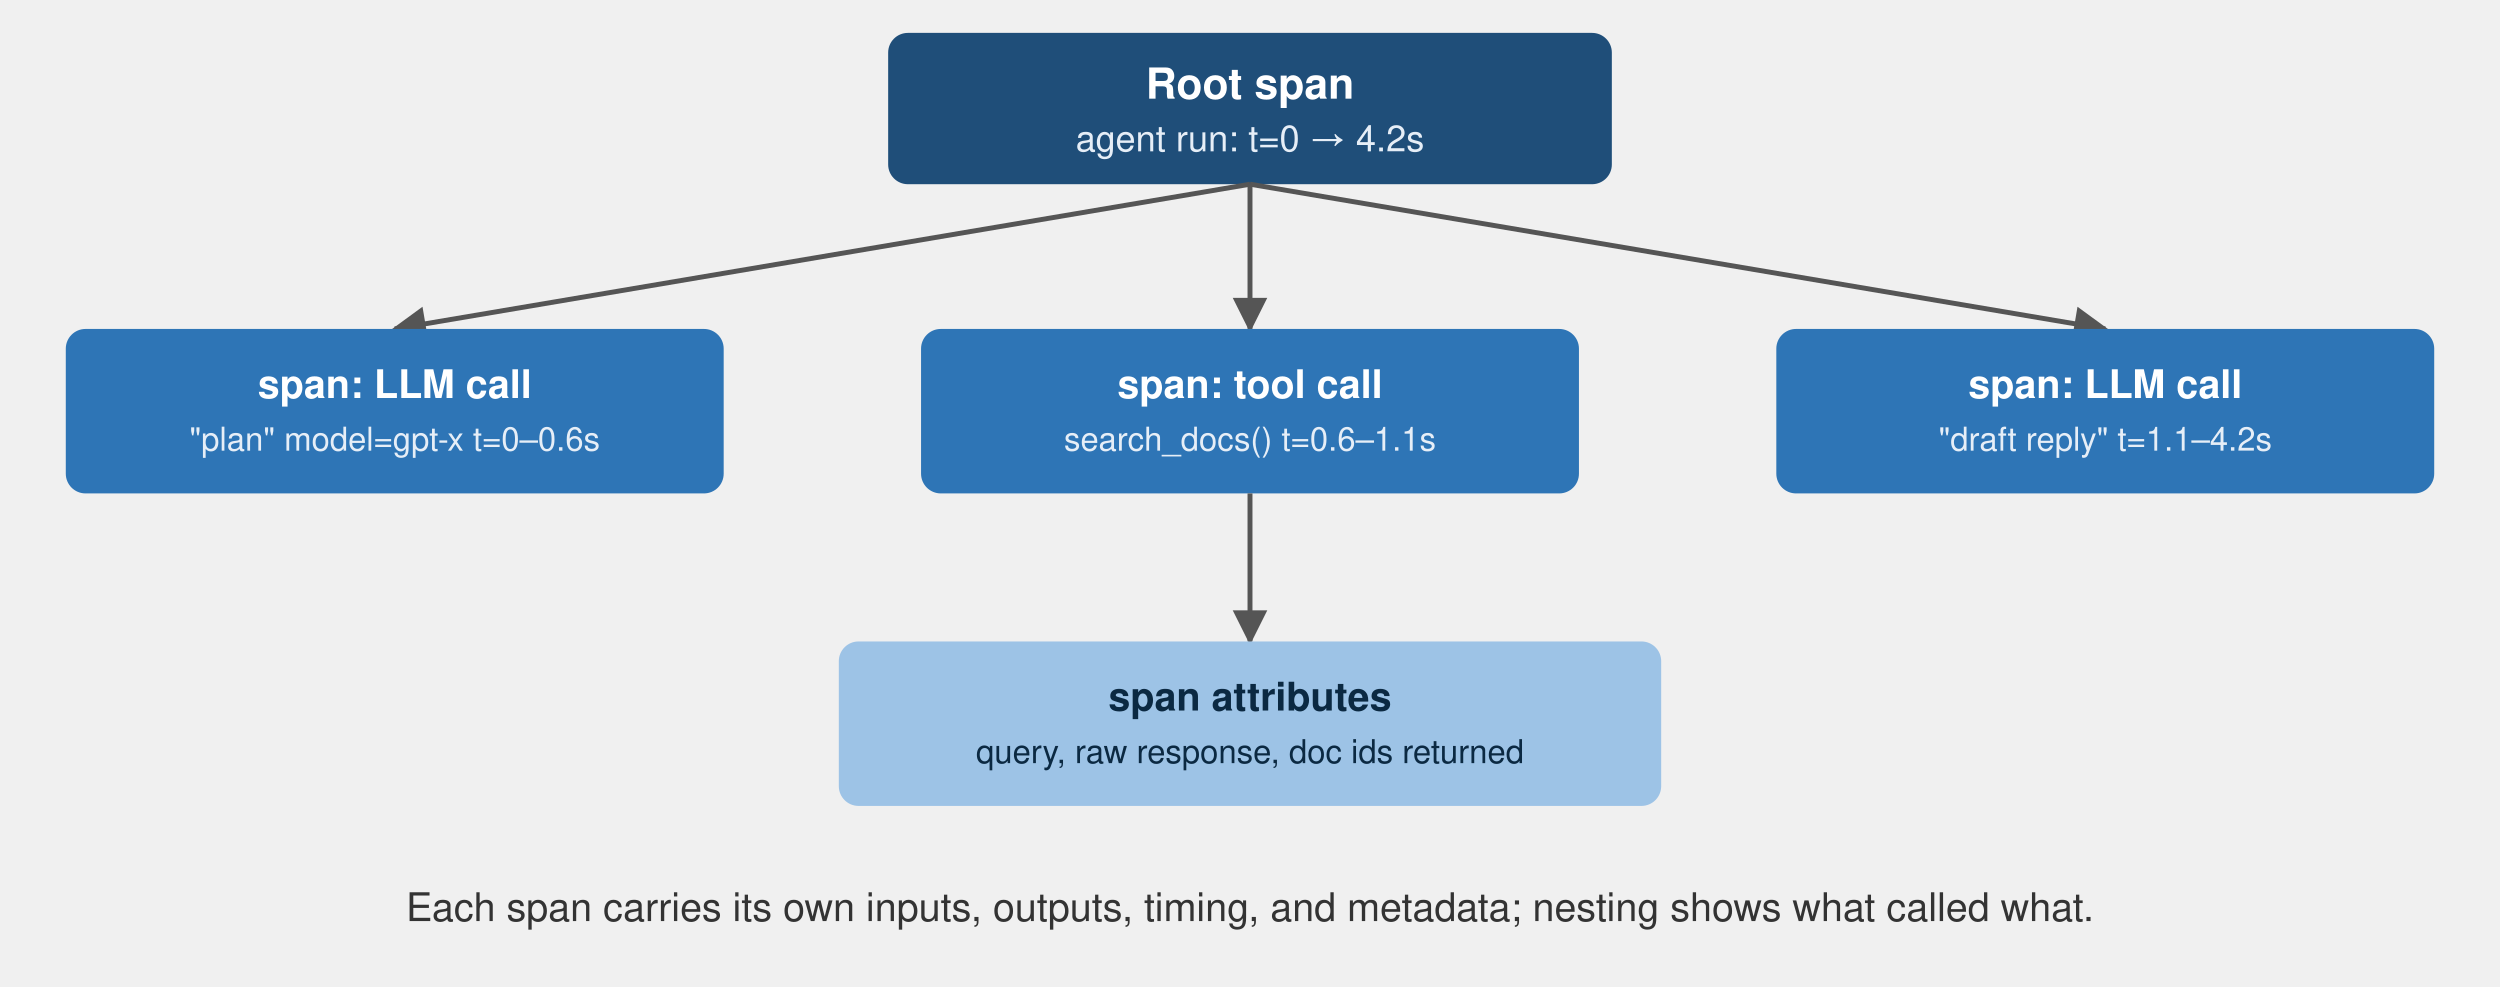
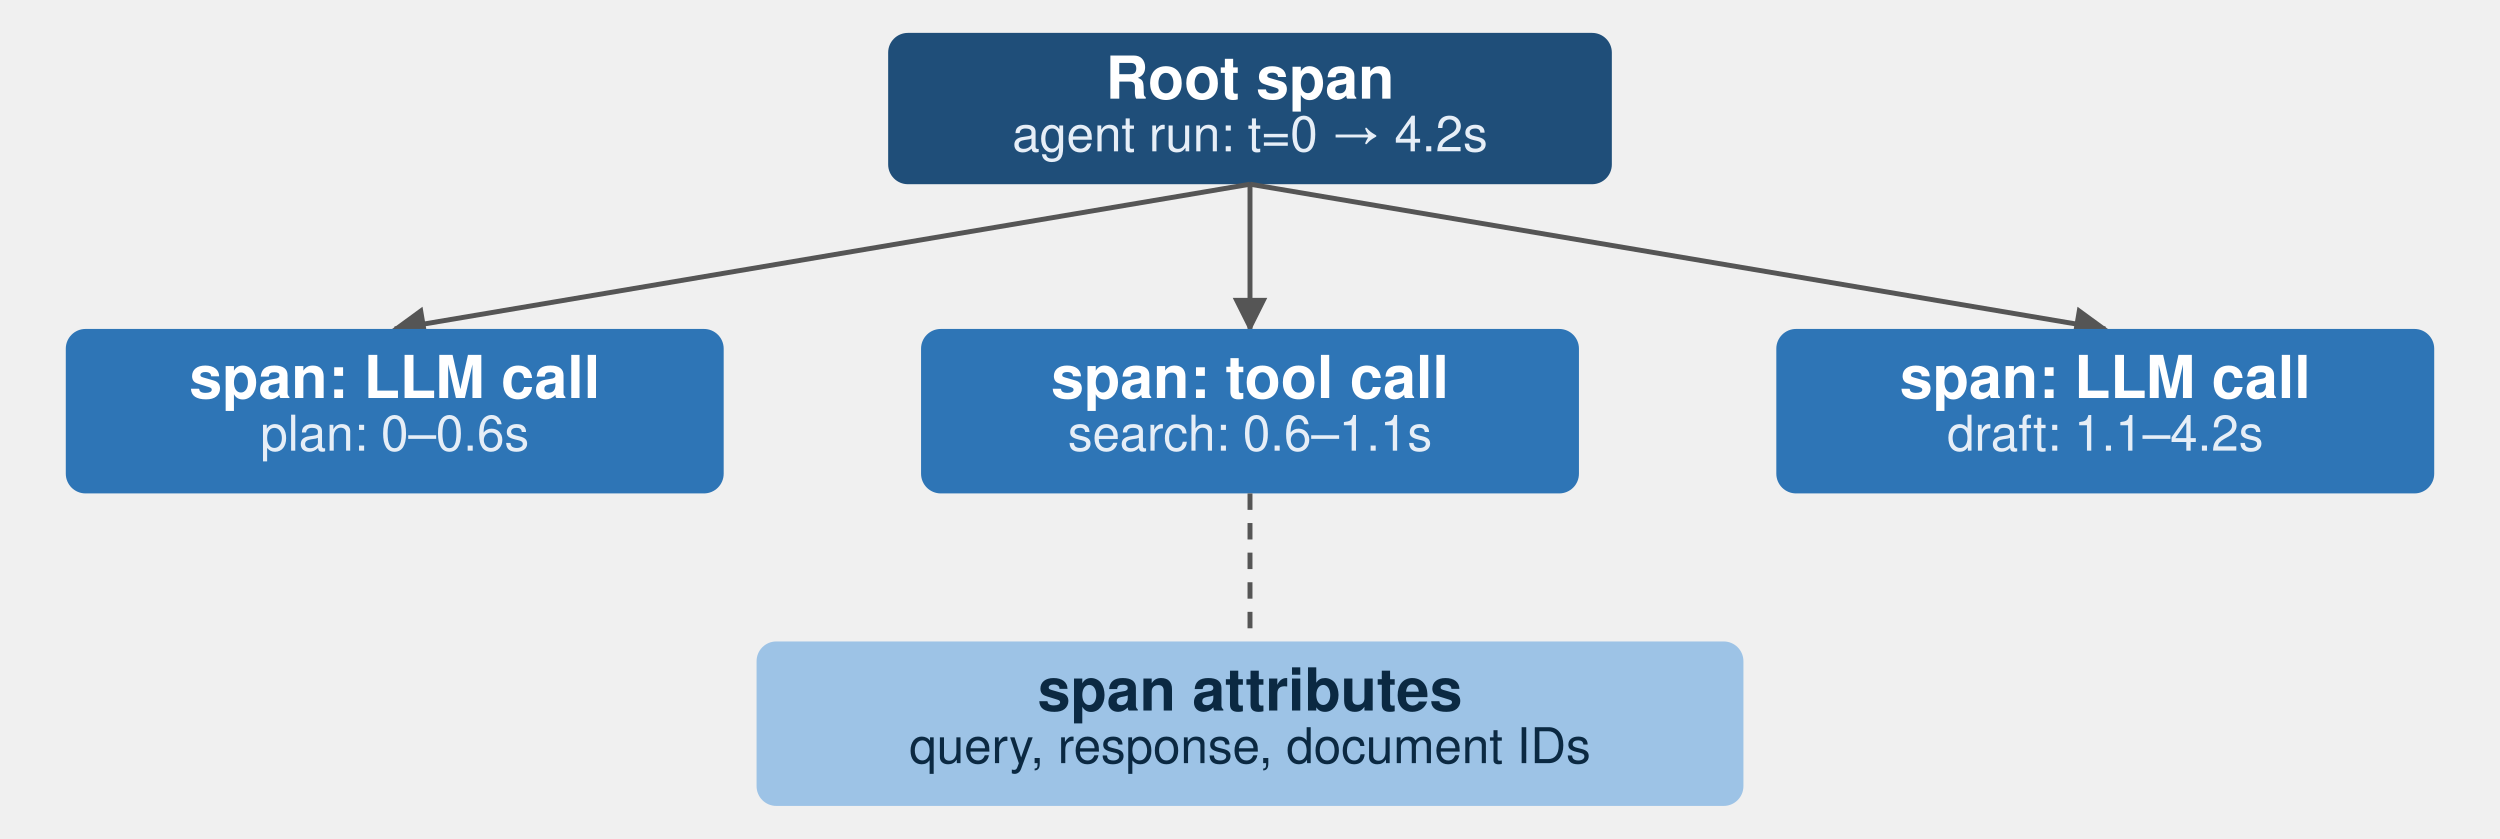
- <svg xmlns="http://www.w3.org/2000/svg" viewBox="0 0 760 300" font-family="Helvetica, Arial, sans-serif">
+ <svg xmlns="http://www.w3.org/2000/svg" viewBox="0 0 760 255" font-family="Helvetica, Arial, sans-serif">
  <defs>
    <marker id="arrow" viewBox="0 0 10 10" refX="9" refY="5" markerWidth="7" markerHeight="7" orient="auto-start-reverse">
      <path d="M0,0 L10,5 L0,10 z" fill="#555555" />
    </marker>
  </defs>
  <rect x="270" y="10" width="220" height="46" rx="6" fill="#1f4e79" />
-   <text x="380" y="30" text-anchor="middle" fill="#ffffff" font-size="13" font-weight="bold">Root span</text>
-   <text x="380" y="46" text-anchor="middle" fill="#e6eef7" font-size="11">agent run: t=0 → 4.2s</text>
+   <text x="380" y="30" text-anchor="middle" fill="#ffffff" font-size="18" font-weight="bold">Root span</text>
+   <text x="380" y="46" text-anchor="middle" fill="#e6eef7" font-size="15">agent run: t=0 → 4.2s</text>
  <line x1="380" y1="56" x2="120" y2="100" stroke="#555555" stroke-width="1.5" marker-end="url(#arrow)" />
  <line x1="380" y1="56" x2="380" y2="100" stroke="#555555" stroke-width="1.5" marker-end="url(#arrow)" />
  <line x1="380" y1="56" x2="640" y2="100" stroke="#555555" stroke-width="1.5" marker-end="url(#arrow)" />
  <rect x="20" y="100" width="200" height="50" rx="6" fill="#2e75b6" />
-   <text x="120" y="121" text-anchor="middle" fill="#ffffff" font-size="12" font-weight="bold">span: LLM call</text>
-   <text x="120" y="137" text-anchor="middle" fill="#e6eef7" font-size="10">"plan"  model=gpt-x  t=0–0.6s</text>
+   <text x="120" y="121" text-anchor="middle" fill="#ffffff" font-size="18" font-weight="bold">span: LLM call</text>
+   <text x="120" y="137" text-anchor="middle" fill="#e6eef7" font-size="15">plan: 0–0.6s</text>
  <rect x="280" y="100" width="200" height="50" rx="6" fill="#2e75b6" />
-   <text x="380" y="121" text-anchor="middle" fill="#ffffff" font-size="12" font-weight="bold">span: tool call</text>
-   <text x="380" y="137" text-anchor="middle" fill="#e6eef7" font-size="10">search_docs()  t=0.6–1.1s</text>
-   <line x1="380" y1="150" x2="380" y2="195" stroke="#555555" stroke-width="1.5" marker-end="url(#arrow)" />
-   <rect x="255" y="195" width="250" height="50" rx="6" fill="#9dc3e6" />
-   <text x="380" y="216" text-anchor="middle" fill="#0b2942" font-size="12" font-weight="bold">span attributes</text>
-   <text x="380" y="232" text-anchor="middle" fill="#0b2942" font-size="10">query, raw response, doc ids returned</text>
+   <text x="380" y="121" text-anchor="middle" fill="#ffffff" font-size="18" font-weight="bold">span: tool call</text>
+   <text x="380" y="137" text-anchor="middle" fill="#e6eef7" font-size="15">search: 0.6–1.1s</text>
+   <line x1="380" y1="150" x2="380" y2="195" stroke="#555555" stroke-width="1.5" stroke-dasharray="5 4" />
+   <rect x="230" y="195" width="300" height="50" rx="6" fill="#9dc3e6" />
+   <text x="380" y="216" text-anchor="middle" fill="#0b2942" font-size="18" font-weight="bold">span attributes</text>
+   <text x="380" y="232" text-anchor="middle" fill="#0b2942" font-size="15">query, response, document IDs</text>
  <rect x="540" y="100" width="200" height="50" rx="6" fill="#2e75b6" />
-   <text x="640" y="121" text-anchor="middle" fill="#ffffff" font-size="12" font-weight="bold">span: LLM call</text>
-   <text x="640" y="137" text-anchor="middle" fill="#e6eef7" font-size="10">"draft reply"  t=1.1–4.2s</text>
-   <text x="380" y="280" text-anchor="middle" fill="#333333" font-size="12">Each span carries its own inputs, outputs, timing, and metadata; nesting shows what called what.</text>
+   <text x="640" y="121" text-anchor="middle" fill="#ffffff" font-size="18" font-weight="bold">span: LLM call</text>
+   <text x="640" y="137" text-anchor="middle" fill="#e6eef7" font-size="15">draft: 1.1–4.2s</text>
</svg>
